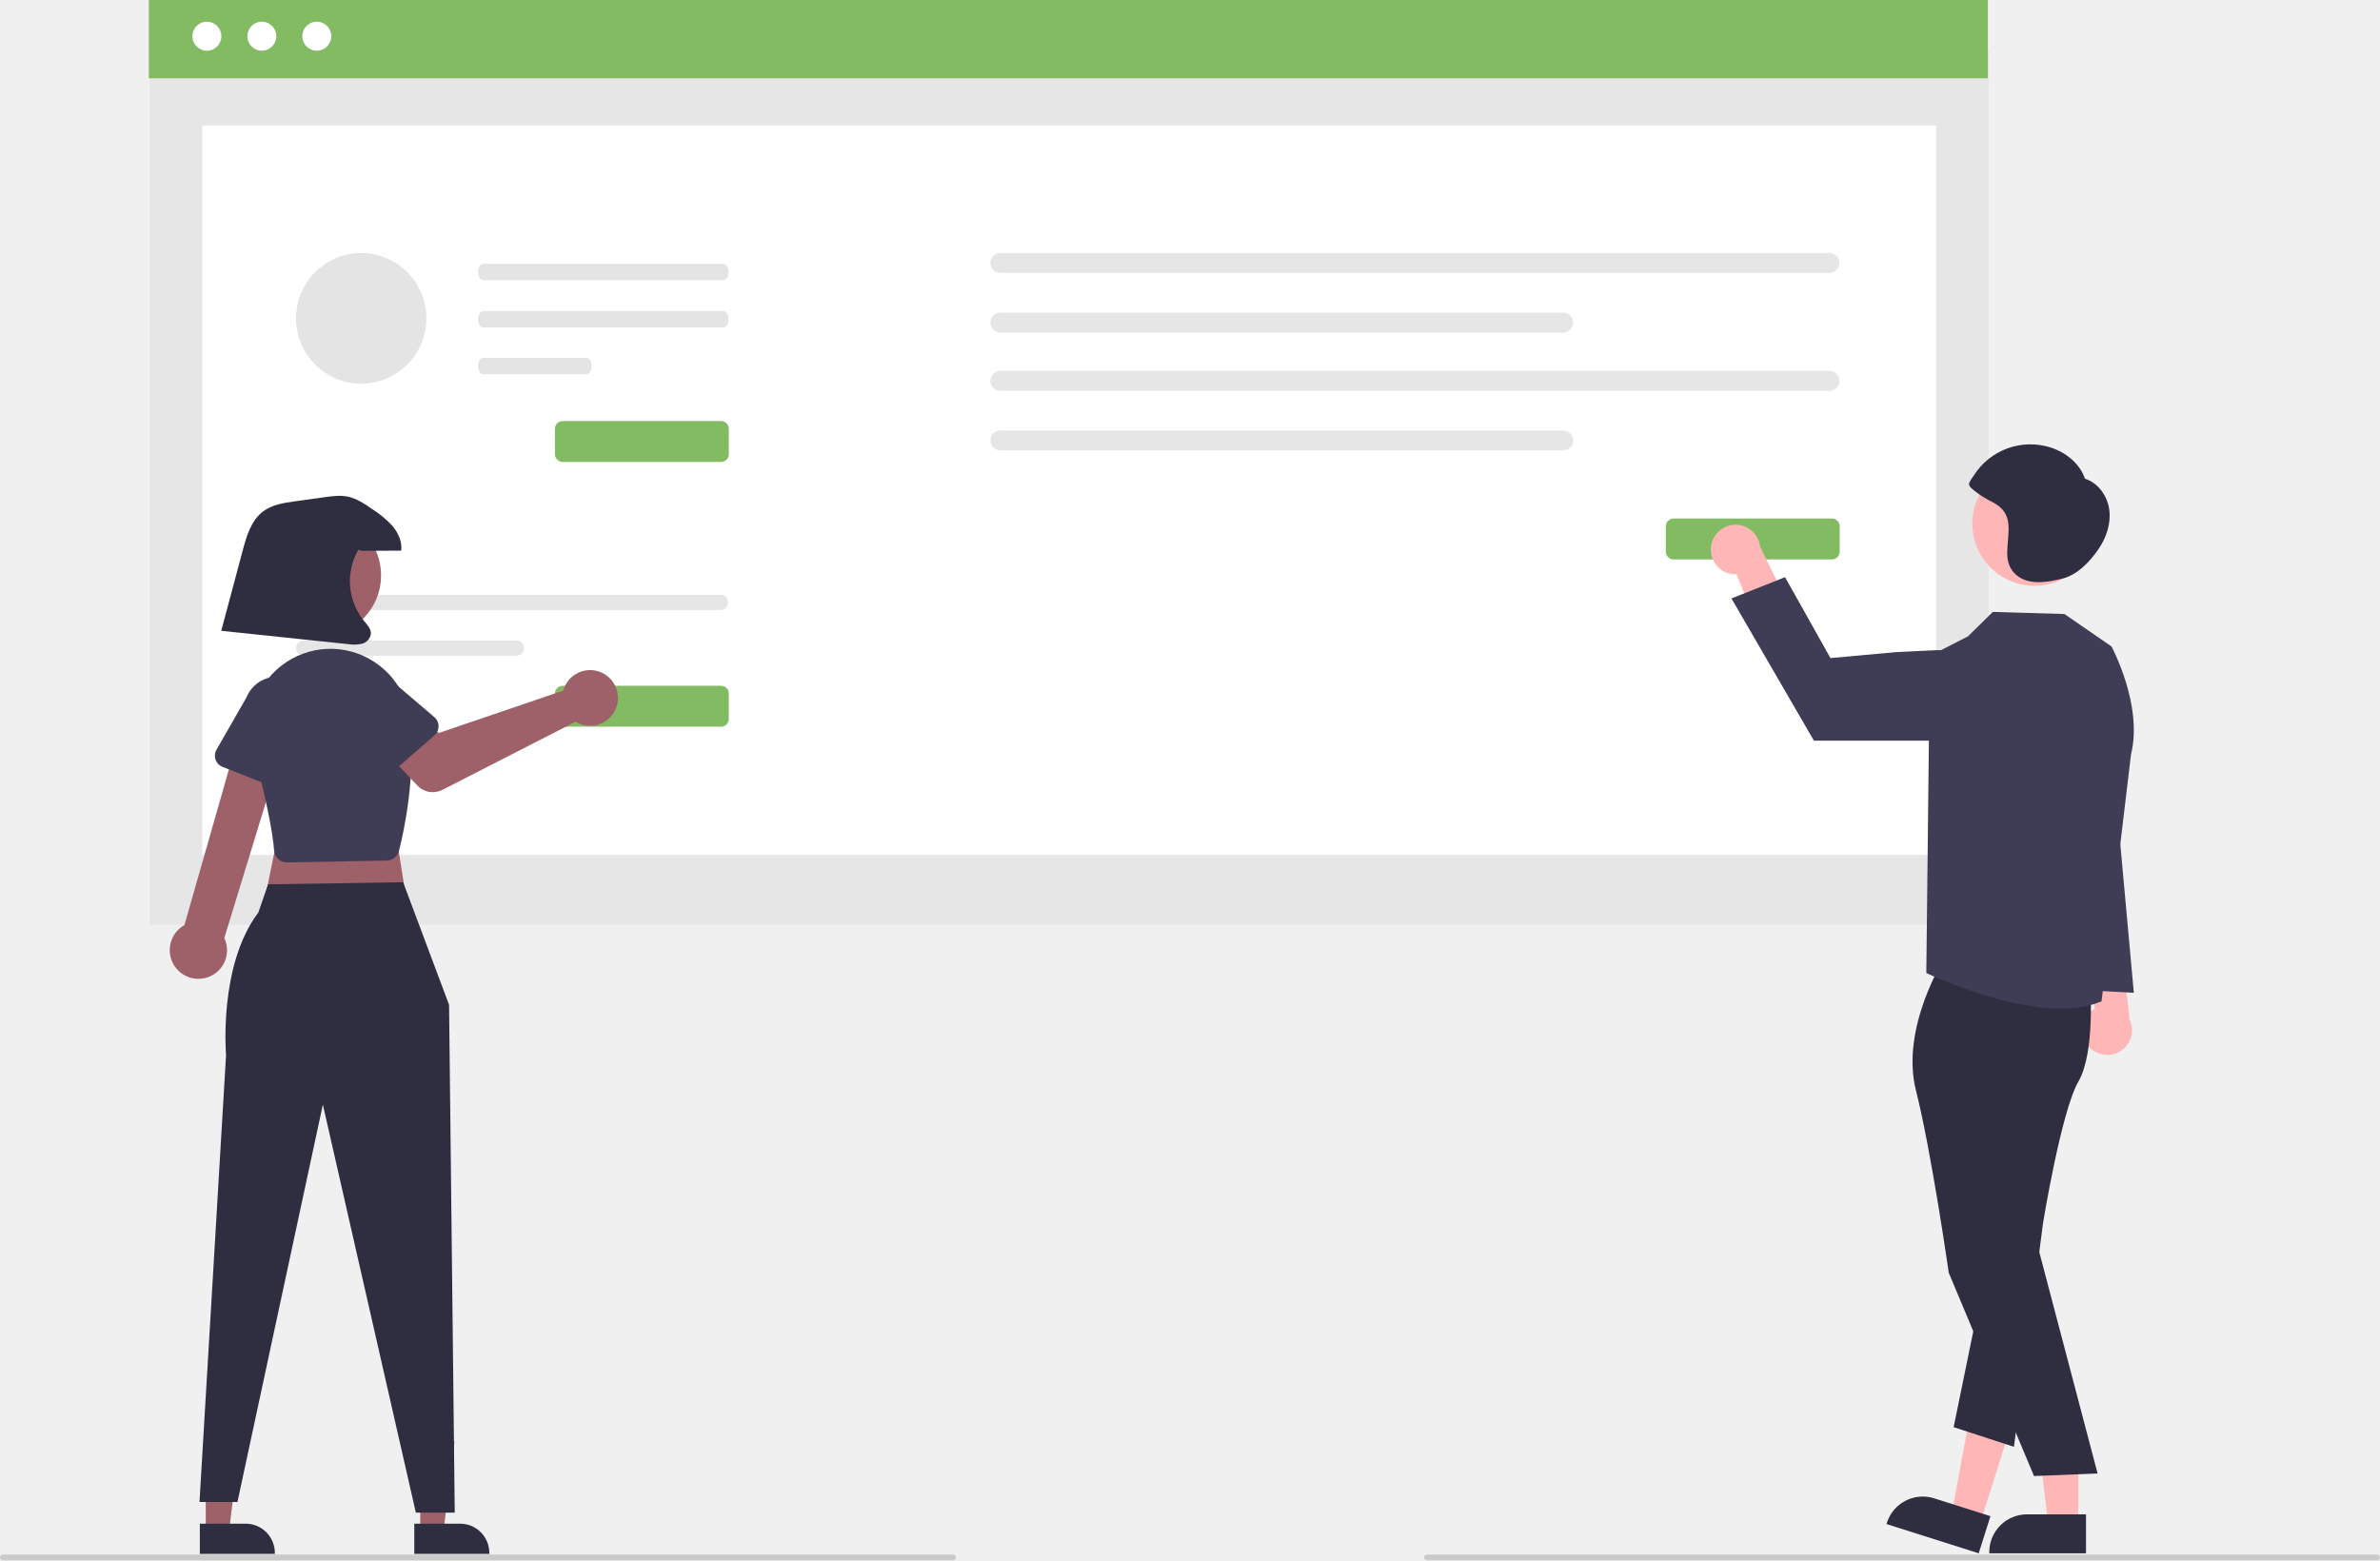
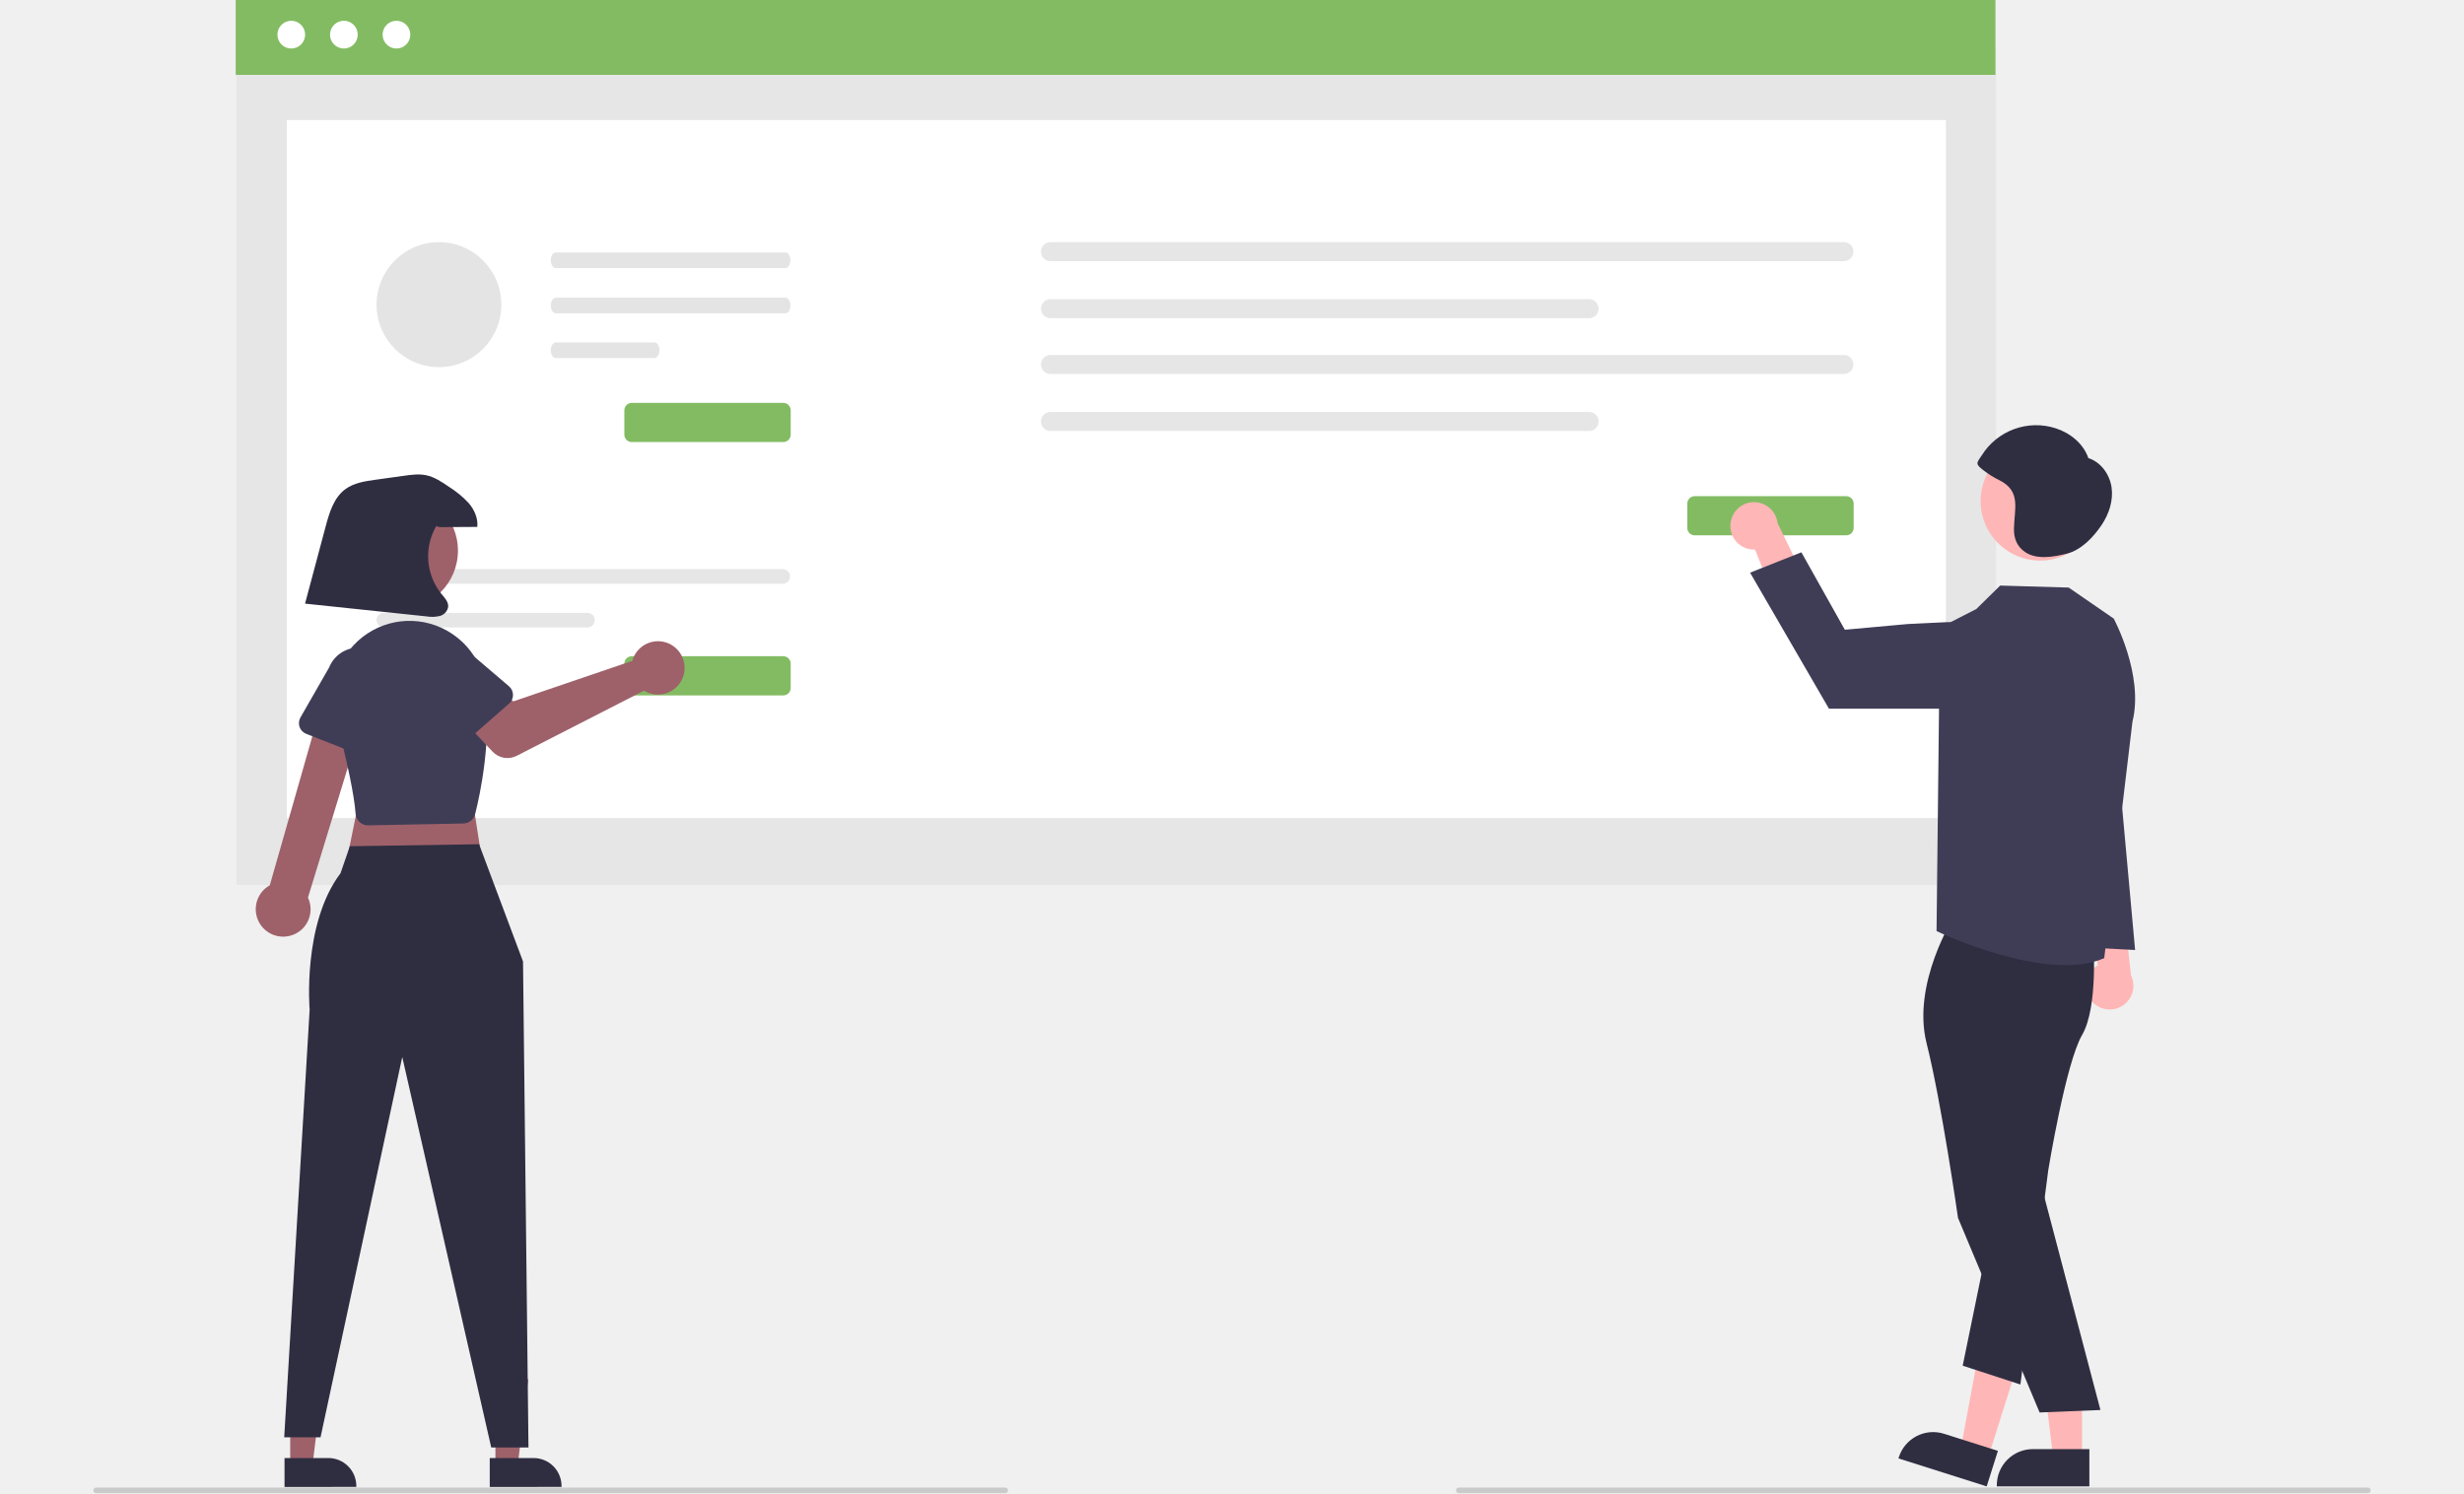
- <svg xmlns="http://www.w3.org/2000/svg" width="610" height="400" viewBox="0 0 610 400" fill="none">
+ <svg xmlns="http://www.w3.org/2000/svg" width="495" height="300" viewBox="0 0 610 400" fill="none">
  <g clip-path="url(#clip0_691_1961)">
    <path d="M535.21 268.114C534.619 267.405 534.19 266.574 533.954 265.681C533.718 264.788 533.68 263.854 533.843 262.945C534.007 262.036 534.367 261.174 534.898 260.419C535.43 259.664 536.12 259.036 536.921 258.577L532.793 236.506L543.53 241.025L545.804 261.292C546.483 262.69 546.627 264.29 546.208 265.788C545.789 267.285 544.836 268.577 543.531 269.418C542.225 270.259 540.656 270.59 539.123 270.35C537.589 270.11 536.197 269.314 535.21 268.114Z" fill="#FFB6B6" />
    <path d="M509.699 12.949H38.34V237.067H509.699V12.949Z" fill="#E6E6E6" />
    <path d="M496.223 32.167H51.82V219.157H496.223V32.167Z" fill="white" />
    <path d="M509.5 0H38.141V20.065H509.5V0Z" fill="#83BB62" />
    <path d="M53.02 13C55.07 13 56.732 11.335 56.732 9.281C56.732 7.227 55.07 5.562 53.02 5.562C50.97 5.562 49.309 7.227 49.309 9.281C49.309 11.335 50.97 13 53.02 13Z" fill="white" />
    <path d="M67.11 13C69.16 13 70.822 11.335 70.822 9.281C70.822 7.227 69.16 5.562 67.11 5.562C65.06 5.562 63.398 7.227 63.398 9.281C63.398 11.335 65.06 13 67.11 13Z" fill="white" />
    <path d="M81.196 13C83.246 13 84.907 11.335 84.907 9.281C84.907 7.227 83.246 5.562 81.196 5.562C79.146 5.562 77.484 7.227 77.484 9.281C77.484 11.335 79.146 13 81.196 13Z" fill="white" />
    <path d="M77.812 152.471C77.296 152.473 76.803 152.679 76.439 153.045C76.075 153.411 75.871 153.906 75.871 154.422C75.871 154.939 76.075 155.434 76.439 155.8C76.803 156.166 77.296 156.372 77.812 156.374H184.679C185.195 156.372 185.688 156.166 186.052 155.8C186.416 155.434 186.62 154.939 186.62 154.422C186.62 153.906 186.416 153.411 186.052 153.045C185.688 152.679 185.195 152.473 184.679 152.471H77.812Z" fill="#E6E6E6" />
    <path d="M77.812 164.181C77.296 164.183 76.803 164.389 76.439 164.755C76.075 165.121 75.871 165.616 75.871 166.133C75.871 166.649 76.075 167.144 76.439 167.51C76.803 167.876 77.296 168.082 77.812 168.084H132.37C132.885 168.082 133.379 167.876 133.742 167.51C134.106 167.144 134.31 166.649 134.31 166.133C134.31 165.616 134.106 165.121 133.742 164.755C133.379 164.389 132.885 164.183 132.37 164.181H77.812Z" fill="#E6E6E6" />
    <path d="M184.813 186.289H144.218C143.692 186.288 143.188 186.079 142.816 185.706C142.444 185.334 142.235 184.829 142.234 184.302V177.785C142.235 177.258 142.444 176.753 142.816 176.38C143.188 176.008 143.692 175.798 144.218 175.797H184.813C185.339 175.798 185.843 176.008 186.215 176.38C186.586 176.753 186.795 177.258 186.796 177.785V184.302C186.795 184.829 186.586 185.334 186.215 185.706C185.843 186.079 185.339 186.288 184.813 186.289Z" fill="#83BB62" />
    <path d="M184.813 118.422H144.218C143.692 118.421 143.188 118.212 142.816 117.839C142.444 117.467 142.235 116.962 142.234 116.435V109.917C142.235 109.391 142.444 108.885 142.816 108.513C143.188 108.14 143.692 107.931 144.218 107.93H184.813C185.339 107.931 185.843 108.14 186.215 108.513C186.586 108.885 186.795 109.391 186.796 109.917V116.435C186.795 116.962 186.586 117.467 186.215 117.839C185.843 118.212 185.339 118.421 184.813 118.422Z" fill="#83BB62" />
    <path d="M256.365 64.87C255.692 64.871 255.047 65.14 254.571 65.617C254.095 66.094 253.828 66.742 253.828 67.416C253.828 68.091 254.095 68.738 254.571 69.215C255.047 69.693 255.692 69.962 256.365 69.963H468.909C469.582 69.962 470.228 69.693 470.704 69.215C471.179 68.738 471.446 68.091 471.446 67.416C471.446 66.742 471.179 66.094 470.704 65.617C470.228 65.14 469.582 64.871 468.909 64.87H256.365Z" fill="#E6E6E6" />
    <path d="M256.365 80.15C255.692 80.151 255.047 80.419 254.571 80.897C254.095 81.374 253.828 82.021 253.828 82.696C253.828 83.371 254.095 84.018 254.571 84.495C255.047 84.973 255.692 85.241 256.365 85.242H400.654C401.327 85.241 401.972 84.973 402.448 84.495C402.924 84.018 403.191 83.371 403.191 82.696C403.191 82.021 402.924 81.374 402.448 80.897C401.972 80.419 401.327 80.151 400.654 80.15H256.365Z" fill="#E6E6E6" />
    <path d="M256.365 95.084C255.692 95.085 255.047 95.353 254.571 95.831C254.095 96.308 253.828 96.956 253.828 97.63C253.828 98.305 254.095 98.952 254.571 99.429C255.047 99.907 255.692 100.175 256.365 100.177H468.909C469.582 100.175 470.228 99.907 470.704 99.429C471.179 98.952 471.446 98.305 471.446 97.63C471.446 96.956 471.179 96.308 470.704 95.831C470.228 95.353 469.582 95.085 468.909 95.084H256.365Z" fill="#E6E6E6" />
    <path d="M256.365 110.364C255.692 110.365 255.047 110.633 254.571 111.111C254.095 111.588 253.828 112.235 253.828 112.91C253.828 113.585 254.095 114.232 254.571 114.709C255.047 115.187 255.692 115.455 256.365 115.456H400.654C401.327 115.455 401.972 115.187 402.448 114.709C402.924 114.232 403.191 113.585 403.191 112.91C403.191 112.235 402.924 111.588 402.448 111.111C401.972 110.633 401.327 110.365 400.654 110.364H256.365Z" fill="#E6E6E6" />
    <path d="M469.532 143.411H428.936C428.411 143.411 427.906 143.201 427.535 142.828C427.163 142.456 426.954 141.951 426.953 141.424V134.907C426.954 134.38 427.163 133.875 427.535 133.502C427.906 133.13 428.411 132.92 428.936 132.919H469.532C470.057 132.92 470.562 133.13 470.933 133.502C471.305 133.875 471.514 134.38 471.515 134.907V141.424C471.514 141.951 471.305 142.456 470.933 142.828C470.562 143.201 470.057 143.411 469.532 143.411Z" fill="#83BB62" />
    <path d="M123.839 67.628C123.117 67.63 122.534 68.569 122.535 69.725C122.537 70.877 123.119 71.81 123.839 71.812H185.41C186.132 71.81 186.715 70.872 186.714 69.716C186.712 68.564 186.13 67.63 185.41 67.628H123.839Z" fill="#E4E4E4" />
    <path d="M123.839 79.751C123.117 79.754 122.534 80.692 122.535 81.848C122.537 83 123.119 83.933 123.839 83.936H185.41C186.132 83.933 186.715 82.995 186.714 81.84C186.712 80.687 186.13 79.754 185.41 79.751H123.839Z" fill="#E4E4E4" />
    <path d="M123.839 91.728C123.117 91.731 122.534 92.669 122.535 93.825C122.537 94.977 123.119 95.91 123.839 95.913H150.333C151.054 95.91 151.638 94.972 151.636 93.816C151.635 92.664 151.052 91.731 150.333 91.728H123.839Z" fill="#E4E4E4" />
    <path d="M92.575 98.353C101.803 98.353 109.283 90.858 109.283 81.612C109.283 72.365 101.803 64.87 92.575 64.87C83.348 64.87 75.867 72.365 75.867 81.612C75.867 90.858 83.348 98.353 92.575 98.353Z" fill="#E4E4E4" />
    <path d="M438.54 140.096C438.422 141.012 438.506 141.943 438.785 142.823C439.065 143.703 439.534 144.511 440.159 145.191C440.784 145.87 441.55 146.403 442.403 146.754C443.256 147.104 444.175 147.263 445.096 147.218L453.447 168.057L460.08 158.466L451.133 140.147C450.956 138.602 450.22 137.175 449.064 136.138C447.908 135.1 446.412 134.523 444.86 134.517C443.307 134.511 441.807 135.075 440.642 136.103C439.478 137.131 438.73 138.552 438.54 140.096Z" fill="#FFB6B6" />
    <path d="M532.686 390.717H524.998L521.34 361.001L532.688 361.002L532.686 390.717Z" fill="#FFB6B6" />
    <path d="M534.651 398.185L509.859 398.184V397.87C509.86 395.306 510.876 392.847 512.686 391.033C514.495 389.22 516.95 388.202 519.509 388.201H519.509L534.651 388.202L534.651 398.185Z" fill="#2F2E41" />
    <path d="M507.529 390.473L500.199 388.147L505.662 358.711L516.48 362.143L507.529 390.473Z" fill="#FFB6B6" />
    <path d="M507.147 398.185L483.512 390.687L483.606 390.388C484.379 387.943 486.089 385.906 488.36 384.725C490.631 383.543 493.278 383.314 495.718 384.088L510.154 388.668L507.147 398.185Z" fill="#2F2E41" />
    <path d="M498.423 245.484C498.423 245.484 487.015 263.433 491.046 279.452C495.077 295.471 499.467 326.263 499.467 326.263L521.324 378.384L537.617 377.718L521.437 316.265L522.077 275.177C522.077 275.177 533.323 255.54 531.133 249.427C528.943 243.314 498.423 245.484 498.423 245.484Z" fill="#2F2E41" />
    <path d="M535.693 251.901C535.693 251.901 537.097 269.707 532.707 277.248C528.317 284.788 523.64 313.489 523.64 313.489L516.178 370.891L500.723 365.852L513.902 301.54L524.26 250.951L535.693 251.901Z" fill="#2F2E41" />
    <path d="M541.173 165.706L529.114 157.401L510.764 156.867L504.374 163.145L494.622 168.135L493.719 249.427C493.719 249.427 522.921 263.452 538.632 256.682L546.19 193.356C549.326 180.788 541.173 165.706 541.173 165.706Z" fill="#3F3D56" />
    <path d="M497.07 189.858H464.906L443.773 153.41L457.514 147.956L469.151 168.698L485.994 167.171L496.511 166.661C498.196 166.58 499.879 166.868 501.442 167.506C503.004 168.144 504.409 169.117 505.557 170.355C506.705 171.594 507.569 173.069 508.089 174.678C508.609 176.286 508.772 177.989 508.566 179.667C508.219 182.478 506.859 185.065 504.742 186.942C502.625 188.818 499.897 189.856 497.07 189.858Z" fill="#3F3D56" />
    <path d="M521.434 150.173C530.221 150.173 537.344 143.035 537.344 134.23C537.344 125.426 530.221 118.288 521.434 118.288C512.647 118.288 505.523 125.426 505.523 134.23C505.523 143.035 512.647 150.173 521.434 150.173Z" fill="#FFB6B6" />
    <path d="M540.603 130.603C540.114 127.103 537.749 123.78 534.384 122.719C533.048 118.831 529.508 115.967 525.597 114.719C521.975 113.562 518.072 113.642 514.5 114.948C510.929 116.253 507.89 118.709 505.862 121.931C505.563 122.403 504.643 123.561 504.668 124.124C504.701 124.839 505.792 125.577 506.34 126.027C507.699 127.079 509.164 127.986 510.712 128.731C516.433 131.703 514.529 136.374 514.451 141.667C514.413 144.239 515.27 146.435 517.459 147.904C520.618 150.025 525.139 149.181 528.576 148.33C532.476 147.364 535.719 143.931 537.943 140.621C539.913 137.689 541.092 134.103 540.603 130.603Z" fill="#2F2E41" />
    <path d="M540.715 186.462L546.906 254.507L527.016 253.438L540.715 186.462Z" fill="#3F3D56" />
    <path d="M609.254 400H365.741C365.543 400 365.354 399.92 365.214 399.78C365.074 399.64 364.996 399.45 364.996 399.252C364.996 399.054 365.074 398.864 365.214 398.724C365.354 398.583 365.543 398.504 365.741 398.504H609.254C609.452 398.504 609.642 398.582 609.782 398.723C609.922 398.863 610.001 399.053 610.001 399.252C610.001 399.45 609.922 399.641 609.782 399.781C609.642 399.921 609.452 400 609.254 400Z" fill="#CACACA" />
    <path d="M52.736 392.54H58.699L61.536 369.491H52.734L52.736 392.54Z" fill="#9E616A" />
    <path d="M51.215 390.589L62.959 390.589C64.945 390.589 66.849 391.379 68.252 392.785C69.656 394.192 70.444 396.099 70.445 398.088V398.332L51.215 398.333L51.215 390.589Z" fill="#2F2E41" />
    <path d="M107.704 392.54H113.668L116.505 369.491H107.703L107.704 392.54Z" fill="#9E616A" />
    <path d="M106.184 390.589L117.928 390.589C119.913 390.589 121.817 391.379 123.221 392.785C124.625 394.192 125.413 396.099 125.413 398.088V398.332L106.184 398.333L106.184 390.589Z" fill="#2F2E41" />
    <path d="M100.503 207.369L104.395 232.228L67.426 232.715L72.29 208.832L100.503 207.369Z" fill="#9E616A" />
    <path d="M103.321 226.158L115.096 257.574L116.555 387.765H106.583L82.748 283.163L60.858 385.034H51.129L57.939 270.49C57.939 270.49 55.931 247.5 66.209 233.934L68.71 226.692L103.321 226.158Z" fill="#2F2E41" />
    <path d="M52.816 250.648C53.846 250.367 54.801 249.863 55.615 249.172C56.429 248.481 57.082 247.62 57.528 246.649C57.973 245.677 58.201 244.62 58.195 243.551C58.189 242.482 57.949 241.427 57.492 240.461L73.219 189.083L61.651 186.785L47.267 237.147C45.698 238.023 44.505 239.446 43.913 241.146C43.322 242.845 43.373 244.703 44.057 246.367C44.741 248.032 46.01 249.387 47.625 250.176C49.239 250.965 51.086 251.133 52.816 250.648Z" fill="#9E616A" />
    <path d="M73.558 221.099C73.342 221.099 73.126 221.077 72.915 221.035C72.203 220.892 71.557 220.52 71.076 219.975C70.596 219.43 70.306 218.743 70.252 218.017C69.886 213 68.074 204.268 64.867 192.061C63.783 187.913 64.023 183.528 65.552 179.523C67.081 175.518 69.823 172.093 73.392 169.727C76.962 167.362 81.181 166.175 85.457 166.334C89.734 166.492 93.854 167.987 97.24 170.61C99.408 172.274 101.217 174.36 102.559 176.743C103.901 179.126 104.748 181.757 105.048 184.477C106.642 198.545 103.637 212.67 102.27 218.09C102.091 218.798 101.685 219.427 101.114 219.881C100.544 220.335 99.841 220.589 99.112 220.605L73.629 221.098C73.605 221.098 73.581 221.099 73.558 221.099Z" fill="#3F3D56" />
    <path d="M144.754 175.968C144.6 176.312 144.475 176.667 144.377 177.031L112.479 187.893L106.315 182.497L96.973 190.754L106.958 201.368C107.765 202.225 108.827 202.798 109.986 202.999C111.145 203.199 112.337 203.018 113.385 202.482L147.518 185.012C148.753 185.77 150.188 186.135 151.634 186.056C153.08 185.977 154.468 185.459 155.613 184.571C156.758 183.682 157.606 182.465 158.044 181.082C158.482 179.699 158.489 178.216 158.065 176.828C157.641 175.441 156.805 174.216 155.669 173.316C154.534 172.416 153.151 171.884 151.706 171.79C150.261 171.697 148.822 172.047 147.58 172.793C146.338 173.539 145.352 174.647 144.754 175.968Z" fill="#9E616A" />
    <path d="M111.366 188.486L99.738 198.663C99.407 198.953 99.017 199.168 98.596 199.293C98.175 199.418 97.732 199.451 97.297 199.389C96.862 199.327 96.446 199.172 96.076 198.934C95.706 198.697 95.392 198.382 95.154 198.012L86.837 185.034C85.366 183.329 84.631 181.11 84.791 178.863C84.952 176.615 85.995 174.524 87.693 173.046C89.391 171.569 91.604 170.827 93.847 170.983C96.091 171.139 98.18 172.181 99.658 173.879L111.338 183.848C111.672 184.134 111.941 184.488 112.127 184.887C112.312 185.286 112.409 185.721 112.412 186.161C112.415 186.601 112.323 187.036 112.142 187.438C111.962 187.839 111.697 188.197 111.366 188.486Z" fill="#3F3D56" />
    <path d="M71.38 202.238L57.01 196.581C56.601 196.42 56.231 196.173 55.926 195.856C55.621 195.539 55.388 195.16 55.243 194.744C55.097 194.329 55.043 193.887 55.083 193.449C55.123 193.01 55.258 192.586 55.476 192.204L63.144 178.83C63.977 176.738 65.605 175.063 67.669 174.172C69.733 173.281 72.066 173.246 74.156 174.076C76.245 174.906 77.921 176.532 78.816 178.598C79.711 180.664 79.752 183.002 78.929 185.098L75.476 200.077C75.377 200.506 75.187 200.908 74.919 201.257C74.65 201.606 74.31 201.892 73.922 202.097C73.533 202.302 73.105 202.421 72.666 202.445C72.227 202.469 71.789 202.399 71.38 202.238Z" fill="#3F3D56" />
    <path d="M82.034 163.167C90.667 163.167 97.665 156.154 97.665 147.504C97.665 138.854 90.667 131.841 82.034 131.841C73.401 131.841 66.402 138.854 66.402 147.504C66.402 156.154 73.401 163.167 82.034 163.167Z" fill="#9E616A" />
    <path d="M244.262 400H0.748C0.551 400 0.361 399.92 0.222 399.78C0.082 399.64 0.004 399.45 0.004 399.252C0.004 399.054 0.082 398.864 0.222 398.724C0.361 398.583 0.551 398.504 0.748 398.504H244.262C244.459 398.504 244.649 398.583 244.788 398.724C244.928 398.864 245.006 399.054 245.006 399.252C245.006 399.45 244.928 399.64 244.788 399.78C244.649 399.92 244.459 400 244.262 400Z" fill="#CACACA" />
    <path d="M92.787 141.208C96.141 141.189 99.495 141.17 102.848 141.151C103.087 138.861 102.07 136.582 100.588 134.822C99.026 133.129 97.244 131.653 95.291 130.435C93.367 129.112 91.374 127.759 89.088 127.297C87.171 126.909 85.189 127.178 83.253 127.448C80.685 127.806 78.116 128.164 75.548 128.521C72.729 128.914 69.78 129.358 67.49 131.052C64.394 133.343 63.209 137.358 62.214 141.083L56.707 161.705L89.237 165.124C90.414 165.327 91.619 165.292 92.782 165.02C93.361 164.875 93.885 164.561 94.288 164.12C94.691 163.678 94.956 163.128 95.049 162.537C95.143 161.207 94.09 160.119 93.236 159.098C91.197 156.567 89.973 153.475 89.726 150.232C89.479 146.988 90.221 143.746 91.853 140.934L92.787 141.208Z" fill="#2F2E41" />
  </g>
  <defs>
    <clipPath id="clip0_691_1961">
      <rect width="610" height="400" fill="white" />
    </clipPath>
  </defs>
</svg>
